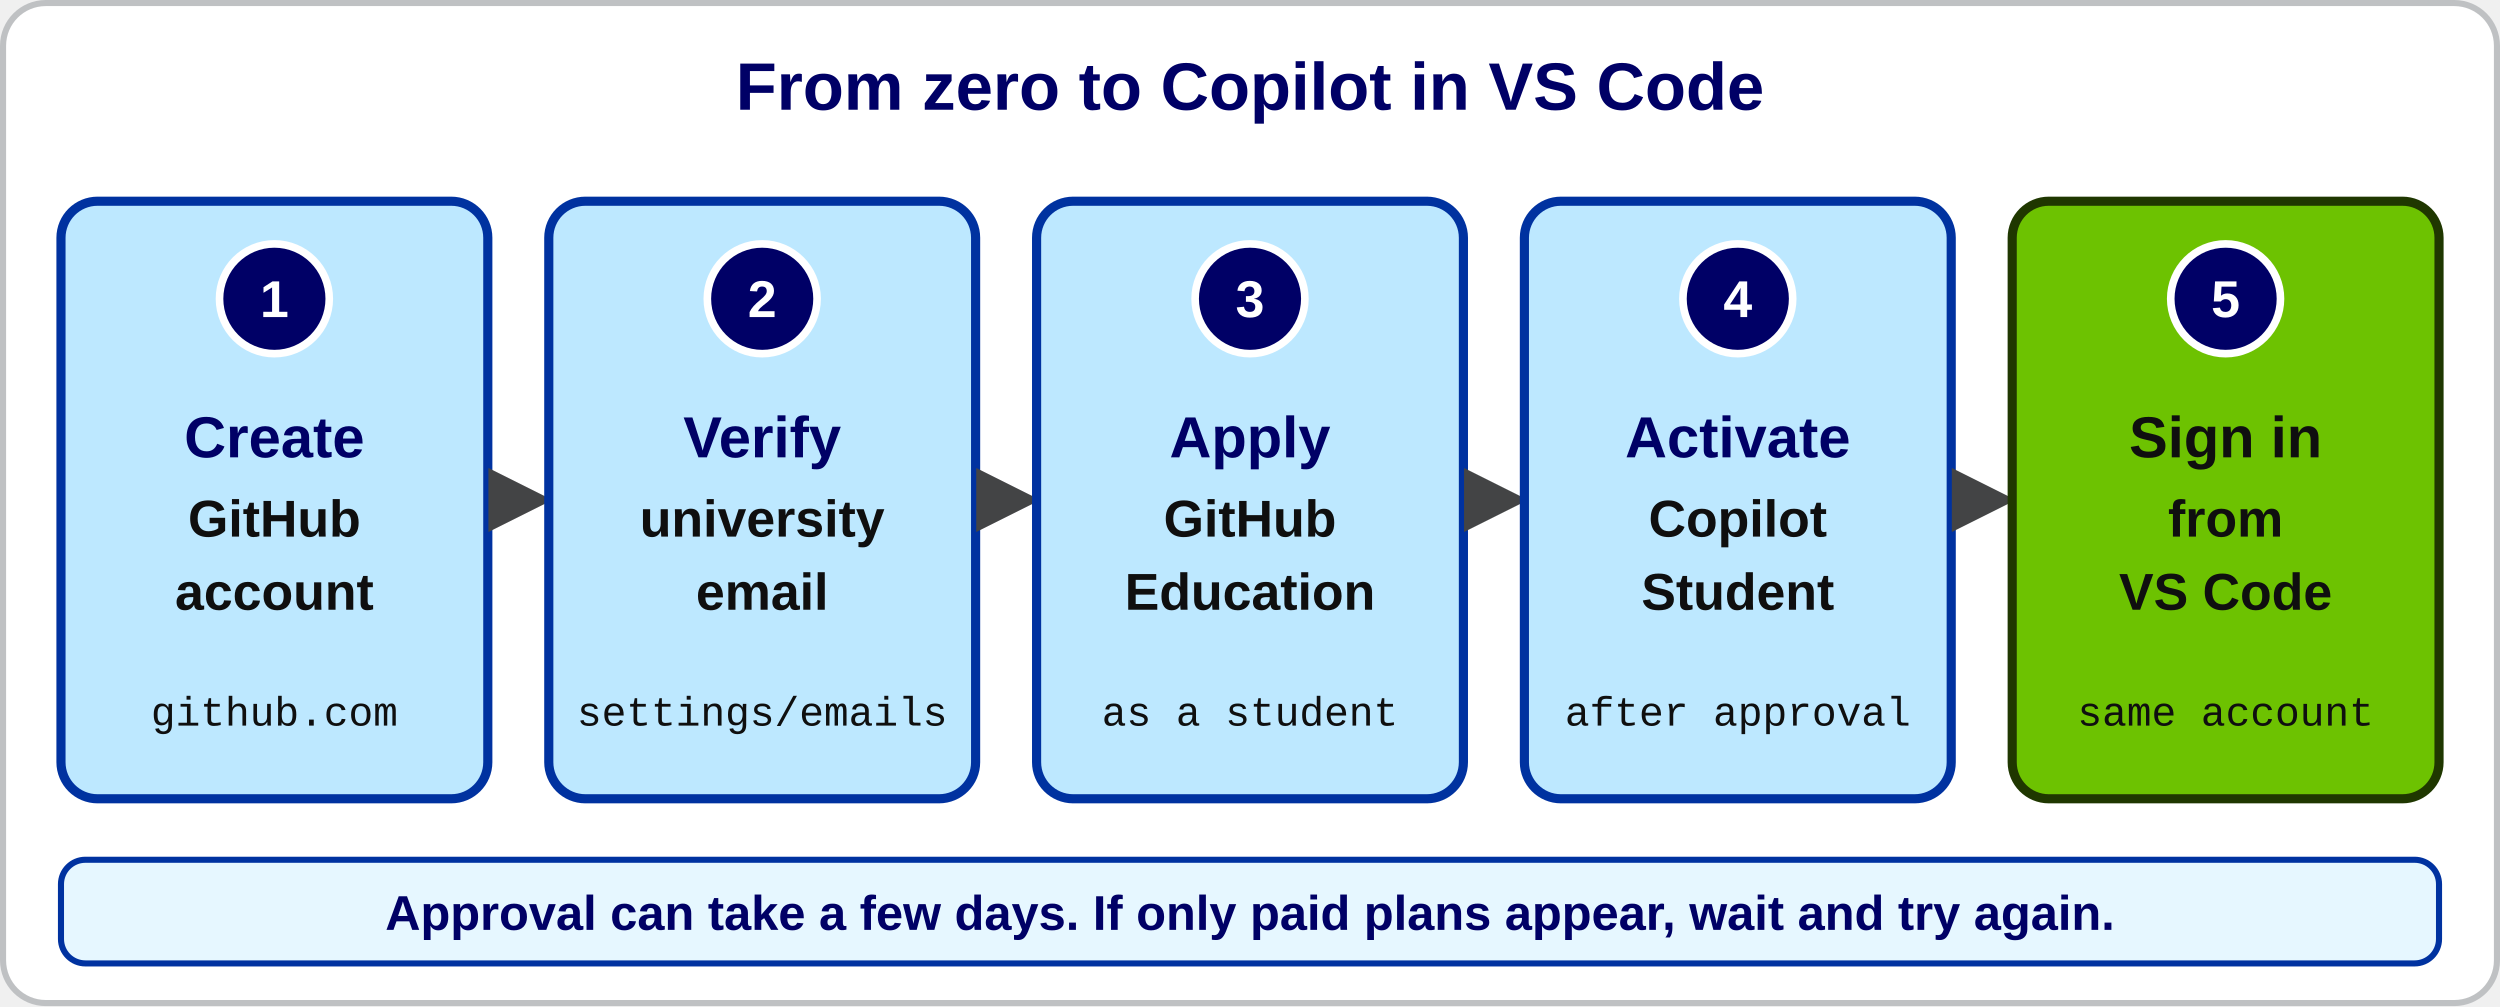
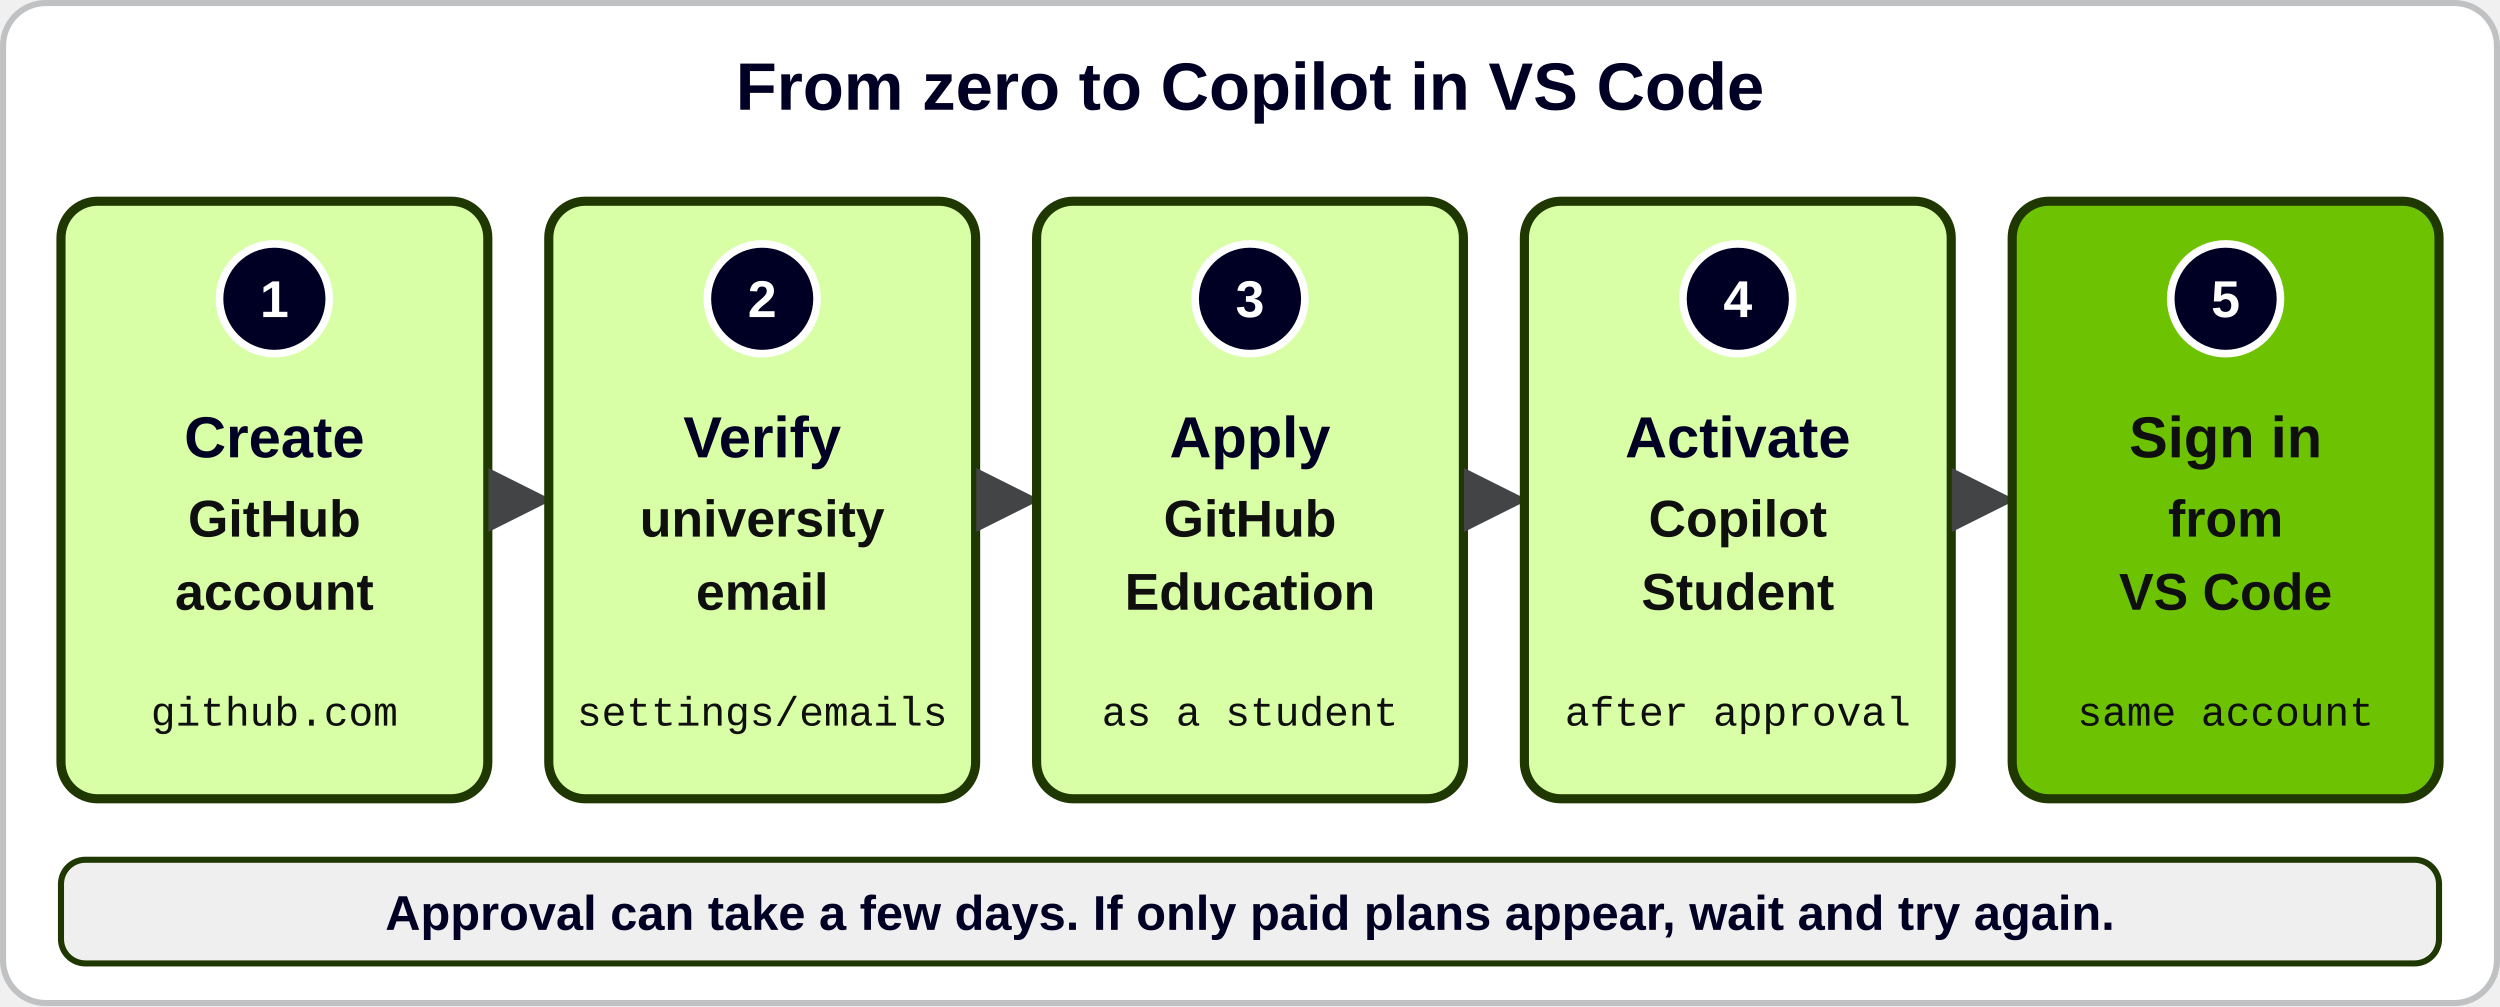
<svg xmlns="http://www.w3.org/2000/svg" viewBox="0 0 820 330" role="img" aria-labelledby="t d">
  <defs>
    <marker id="ar" viewBox="0 0 10 10" refX="8" refY="5" markerWidth="7" markerHeight="7" orient="auto-start-reverse">
      <path d="M0,0 L10,5 L0,10 z" fill="#434445" />
    </marker>
  </defs>
  <rect x="1" y="1" width="818" height="328" rx="14" fill="#FFFFFF" stroke="#BFC1C3" stroke-width="2" />
-   <text x="410" y="36" font-family="Montserrat, Arial, Helvetica, sans-serif" font-size="22" font-weight="700" fill="#000066" text-anchor="middle">From zero to Copilot in VS Code</text>
-   <rect x="20" y="66" width="140" height="196" rx="12" fill="#BDE8FF" stroke="#0032A0" stroke-width="3" />
-   <circle cx="90" cy="98" r="18" fill="#000066" stroke="#FFFFFF" stroke-width="2.5" />
+   <text x="410" y="36" font-family="Montserrat, Arial, Helvetica, sans-serif" font-size="22" font-weight="700" fill="#000024" text-anchor="middle">From zero to Copilot in VS Code</text>
+   <rect x="20" y="66" width="140" height="196" rx="12" fill="#d8ffa5" stroke="#1f3700" stroke-width="3" />
+   <circle cx="90" cy="98" r="18" fill="#000024" stroke="#FFFFFF" stroke-width="2.5" />
  <text x="90" y="104" font-family="Montserrat, Arial, Helvetica, sans-serif" font-size="17" font-weight="700" fill="#FFFFFF" text-anchor="middle">1</text>
-   <text x="90" y="150" font-family="Montserrat, Arial, Helvetica, sans-serif" font-size="19" font-weight="700" fill="#000066" text-anchor="middle">Create</text>
+   <text x="90" y="150" font-family="Montserrat, Arial, Helvetica, sans-serif" font-size="19" font-weight="700" fill="#000024" text-anchor="middle">Create</text>
  <text x="90" y="176" font-family="Montserrat, Arial, Helvetica, sans-serif" font-size="17" font-weight="600" fill="#0F0F0F" text-anchor="middle">GitHub</text>
  <text x="90" y="200" font-family="Montserrat, Arial, Helvetica, sans-serif" font-size="17" font-weight="600" fill="#0F0F0F" text-anchor="middle">account</text>
  <text x="90" y="238" font-family="&quot;JetBrains Mono&quot;, Consolas, &quot;Courier New&quot;, monospace" font-size="13.5" font-weight="400" fill="#0F0F0F" text-anchor="middle">github.com</text>
  <line x1="163" y1="164" x2="177" y2="164" stroke="#434445" stroke-width="3" stroke-linecap="round" marker-end="url(#ar)" />
-   <rect x="180" y="66" width="140" height="196" rx="12" fill="#BDE8FF" stroke="#0032A0" stroke-width="3" />
-   <circle cx="250" cy="98" r="18" fill="#000066" stroke="#FFFFFF" stroke-width="2.5" />
+   <rect x="180" y="66" width="140" height="196" rx="12" fill="#d8ffa5" stroke="#1f3700" stroke-width="3" />
+   <circle cx="250" cy="98" r="18" fill="#000024" stroke="#FFFFFF" stroke-width="2.5" />
  <text x="250" y="104" font-family="Montserrat, Arial, Helvetica, sans-serif" font-size="17" font-weight="700" fill="#FFFFFF" text-anchor="middle">2</text>
-   <text x="250" y="150" font-family="Montserrat, Arial, Helvetica, sans-serif" font-size="19" font-weight="700" fill="#000066" text-anchor="middle">Verify</text>
+   <text x="250" y="150" font-family="Montserrat, Arial, Helvetica, sans-serif" font-size="19" font-weight="700" fill="#000024" text-anchor="middle">Verify</text>
  <text x="250" y="176" font-family="Montserrat, Arial, Helvetica, sans-serif" font-size="17" font-weight="600" fill="#0F0F0F" text-anchor="middle">university</text>
  <text x="250" y="200" font-family="Montserrat, Arial, Helvetica, sans-serif" font-size="17" font-weight="600" fill="#0F0F0F" text-anchor="middle">email</text>
  <text x="250" y="238" font-family="&quot;JetBrains Mono&quot;, Consolas, &quot;Courier New&quot;, monospace" font-size="13.5" font-weight="400" fill="#0F0F0F" text-anchor="middle">settings/emails</text>
  <line x1="323" y1="164" x2="337" y2="164" stroke="#434445" stroke-width="3" stroke-linecap="round" marker-end="url(#ar)" />
-   <rect x="340" y="66" width="140" height="196" rx="12" fill="#BDE8FF" stroke="#0032A0" stroke-width="3" />
-   <circle cx="410" cy="98" r="18" fill="#000066" stroke="#FFFFFF" stroke-width="2.5" />
+   <rect x="340" y="66" width="140" height="196" rx="12" fill="#d8ffa5" stroke="#1f3700" stroke-width="3" />
+   <circle cx="410" cy="98" r="18" fill="#000024" stroke="#FFFFFF" stroke-width="2.5" />
  <text x="410" y="104" font-family="Montserrat, Arial, Helvetica, sans-serif" font-size="17" font-weight="700" fill="#FFFFFF" text-anchor="middle">3</text>
-   <text x="410" y="150" font-family="Montserrat, Arial, Helvetica, sans-serif" font-size="19" font-weight="700" fill="#000066" text-anchor="middle">Apply</text>
+   <text x="410" y="150" font-family="Montserrat, Arial, Helvetica, sans-serif" font-size="19" font-weight="700" fill="#000024" text-anchor="middle">Apply</text>
  <text x="410" y="176" font-family="Montserrat, Arial, Helvetica, sans-serif" font-size="17" font-weight="600" fill="#0F0F0F" text-anchor="middle">GitHub</text>
  <text x="410" y="200" font-family="Montserrat, Arial, Helvetica, sans-serif" font-size="17" font-weight="600" fill="#0F0F0F" text-anchor="middle">Education</text>
  <text x="410" y="238" font-family="&quot;JetBrains Mono&quot;, Consolas, &quot;Courier New&quot;, monospace" font-size="13.5" font-weight="400" fill="#0F0F0F" text-anchor="middle">as a student</text>
  <line x1="483" y1="164" x2="497" y2="164" stroke="#434445" stroke-width="3" stroke-linecap="round" marker-end="url(#ar)" />
-   <rect x="500" y="66" width="140" height="196" rx="12" fill="#BDE8FF" stroke="#0032A0" stroke-width="3" />
-   <circle cx="570" cy="98" r="18" fill="#000066" stroke="#FFFFFF" stroke-width="2.5" />
+   <rect x="500" y="66" width="140" height="196" rx="12" fill="#d8ffa5" stroke="#1f3700" stroke-width="3" />
+   <circle cx="570" cy="98" r="18" fill="#000024" stroke="#FFFFFF" stroke-width="2.5" />
  <text x="570" y="104" font-family="Montserrat, Arial, Helvetica, sans-serif" font-size="17" font-weight="700" fill="#FFFFFF" text-anchor="middle">4</text>
-   <text x="570" y="150" font-family="Montserrat, Arial, Helvetica, sans-serif" font-size="19" font-weight="700" fill="#000066" text-anchor="middle">Activate</text>
+   <text x="570" y="150" font-family="Montserrat, Arial, Helvetica, sans-serif" font-size="19" font-weight="700" fill="#000024" text-anchor="middle">Activate</text>
  <text x="570" y="176" font-family="Montserrat, Arial, Helvetica, sans-serif" font-size="17" font-weight="600" fill="#0F0F0F" text-anchor="middle">Copilot</text>
  <text x="570" y="200" font-family="Montserrat, Arial, Helvetica, sans-serif" font-size="17" font-weight="600" fill="#0F0F0F" text-anchor="middle">Student</text>
  <text x="570" y="238" font-family="&quot;JetBrains Mono&quot;, Consolas, &quot;Courier New&quot;, monospace" font-size="13.5" font-weight="400" fill="#0F0F0F" text-anchor="middle">after approval</text>
  <line x1="643" y1="164" x2="657" y2="164" stroke="#434445" stroke-width="3" stroke-linecap="round" marker-end="url(#ar)" />
  <rect x="660" y="66" width="140" height="196" rx="12" fill="#6DC201" stroke="#1F3700" stroke-width="3" />
-   <circle cx="730" cy="98" r="18" fill="#000066" stroke="#FFFFFF" stroke-width="2.5" />
+   <circle cx="730" cy="98" r="18" fill="#000024" stroke="#FFFFFF" stroke-width="2.5" />
  <text x="730" y="104" font-family="Montserrat, Arial, Helvetica, sans-serif" font-size="17" font-weight="700" fill="#FFFFFF" text-anchor="middle">5</text>
  <text x="730" y="150" font-family="Montserrat, Arial, Helvetica, sans-serif" font-size="19" font-weight="700" fill="#0F0F0F" text-anchor="middle">Sign in</text>
  <text x="730" y="176" font-family="Montserrat, Arial, Helvetica, sans-serif" font-size="17" font-weight="600" fill="#0F0F0F" text-anchor="middle">from</text>
  <text x="730" y="200" font-family="Montserrat, Arial, Helvetica, sans-serif" font-size="17" font-weight="600" fill="#0F0F0F" text-anchor="middle">VS Code</text>
  <text x="730" y="238" font-family="&quot;JetBrains Mono&quot;, Consolas, &quot;Courier New&quot;, monospace" font-size="13.5" font-weight="400" fill="#0F0F0F" text-anchor="middle">same account</text>
-   <rect x="20" y="282" width="780" height="34" rx="8" fill="#E6F7FF" stroke="#0032A0" stroke-width="2" />
-   <text x="410" y="305" font-family="Montserrat, Arial, Helvetica, sans-serif" font-size="16" font-weight="600" fill="#000066" text-anchor="middle">Approval can take a few days. If only paid plans appear, wait and try again.</text>
+   <rect x="20" y="282" width="780" height="34" rx="8" fill="#efefef" stroke="#1f3700" stroke-width="2" />
+   <text x="410" y="305" font-family="Montserrat, Arial, Helvetica, sans-serif" font-size="16" font-weight="600" fill="#000024" text-anchor="middle">Approval can take a few days. If only paid plans appear, wait and try again.</text>
</svg>
